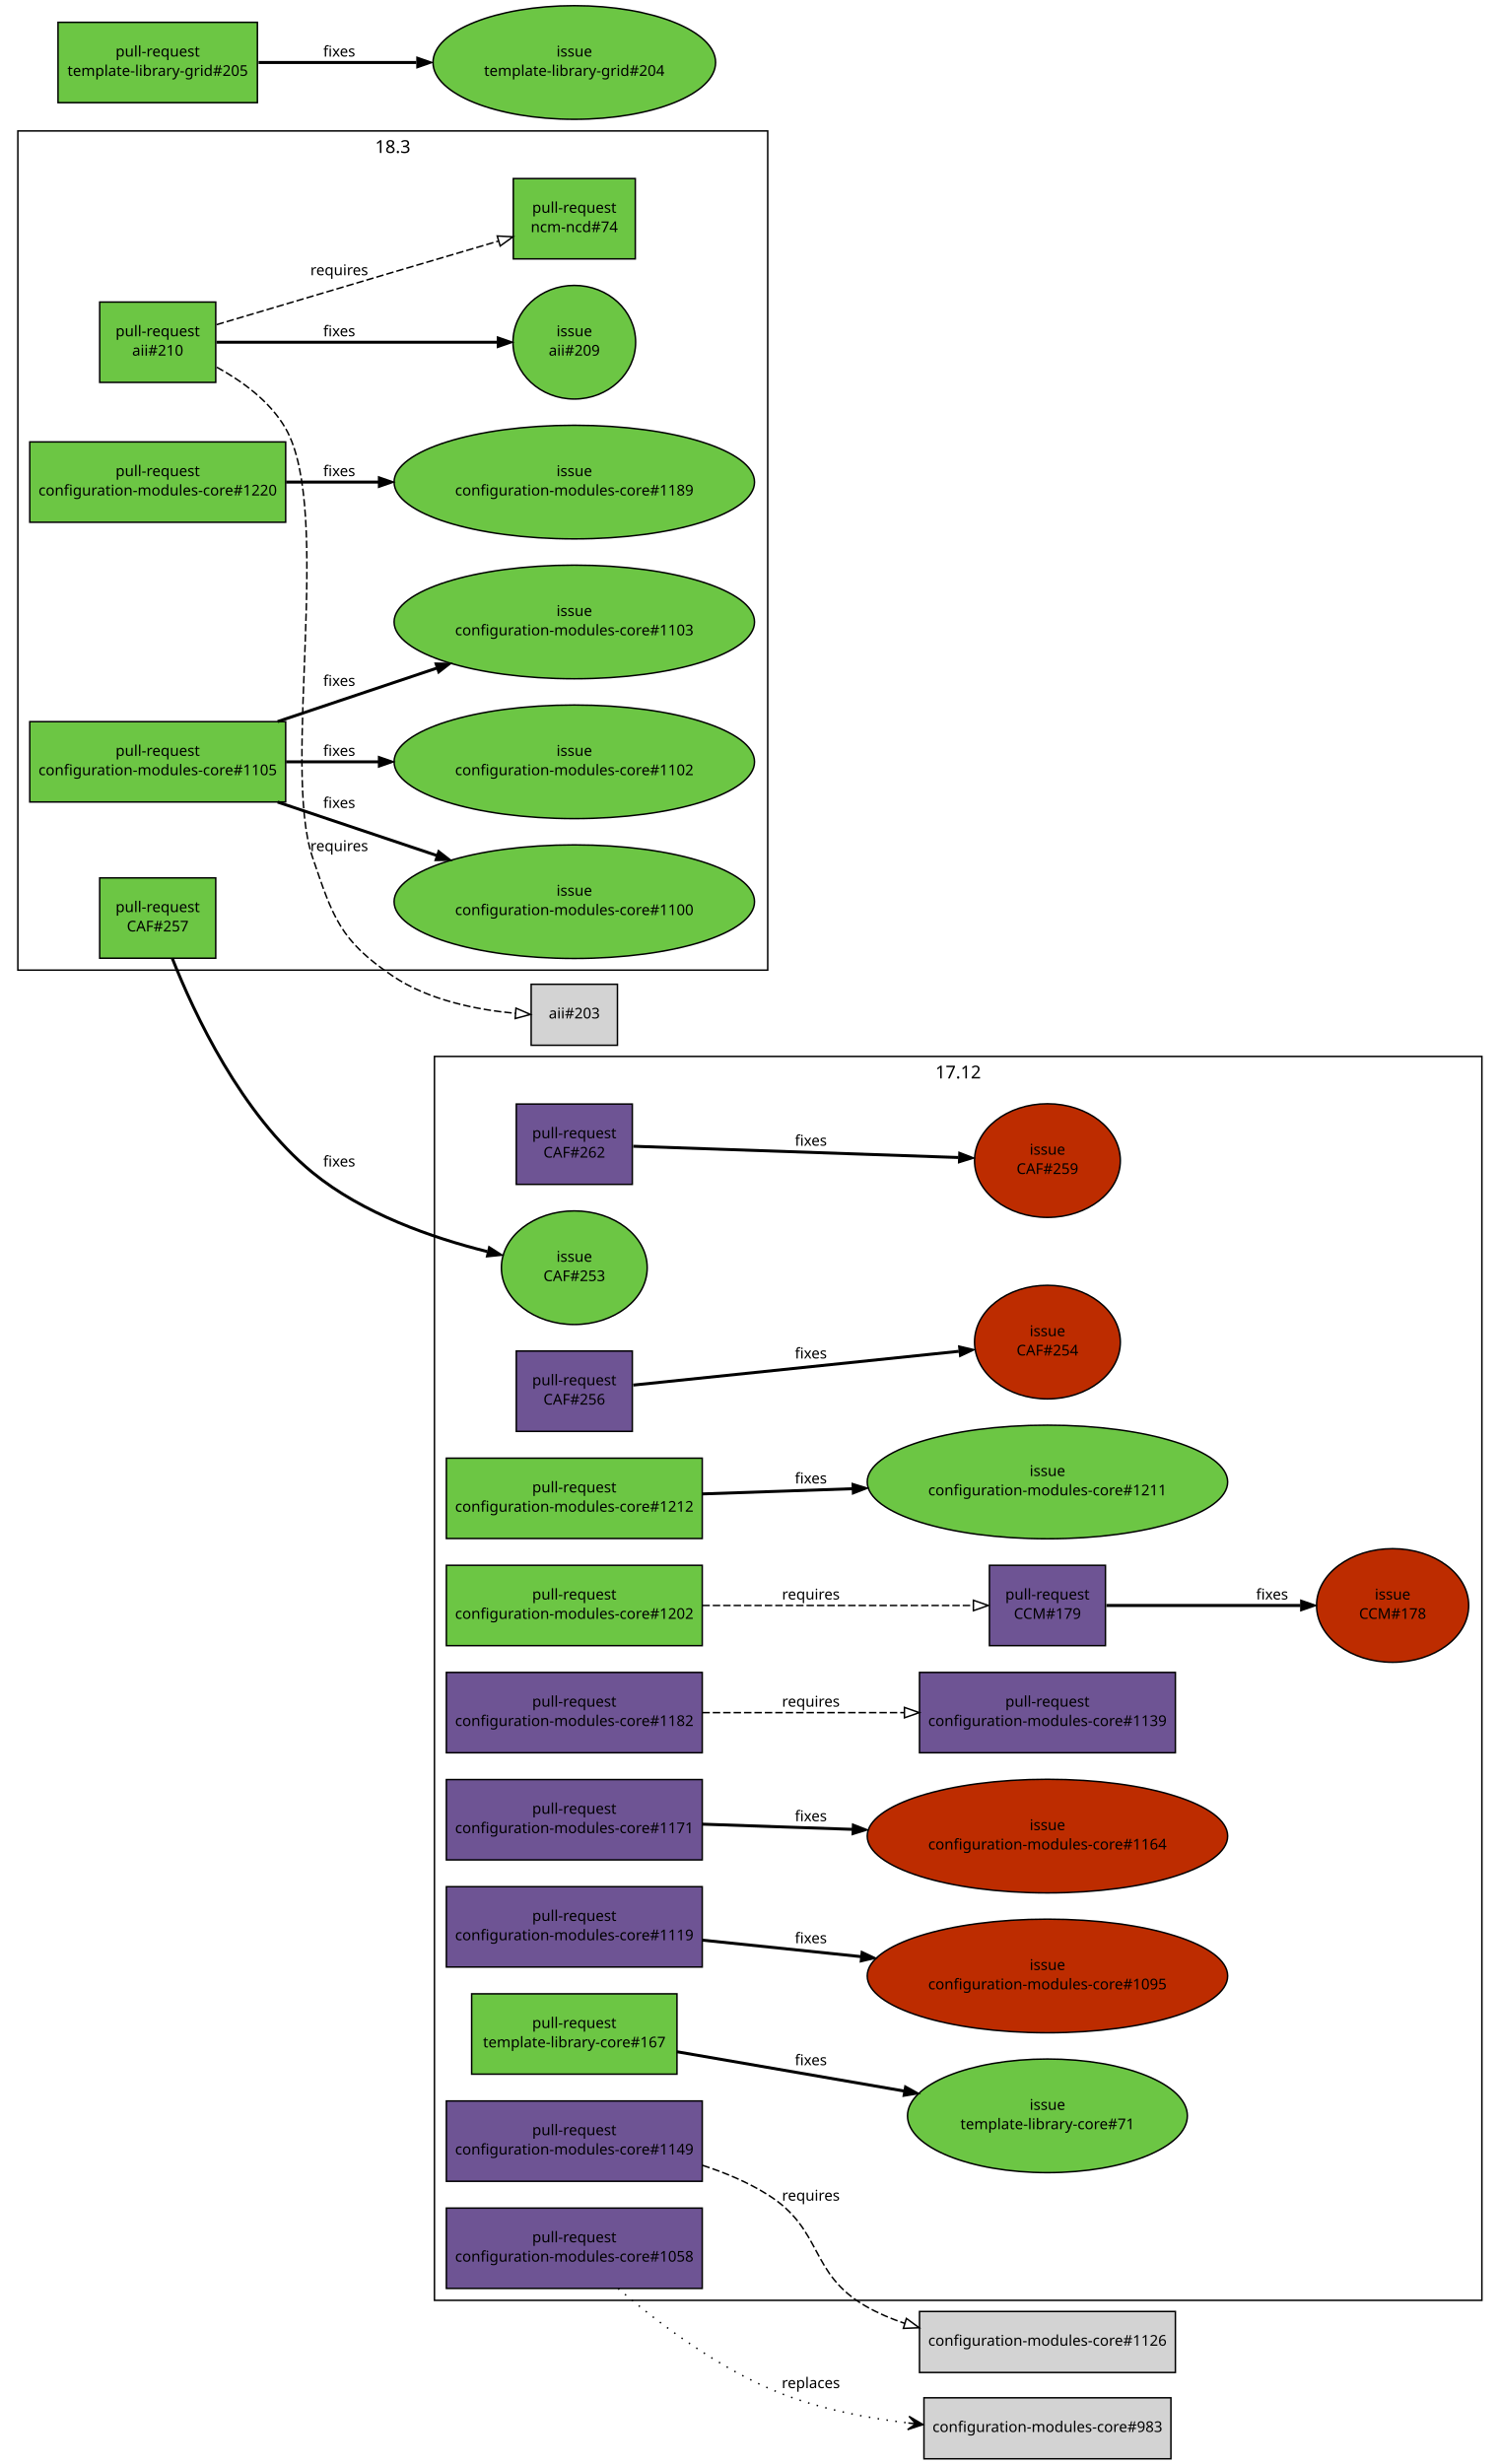
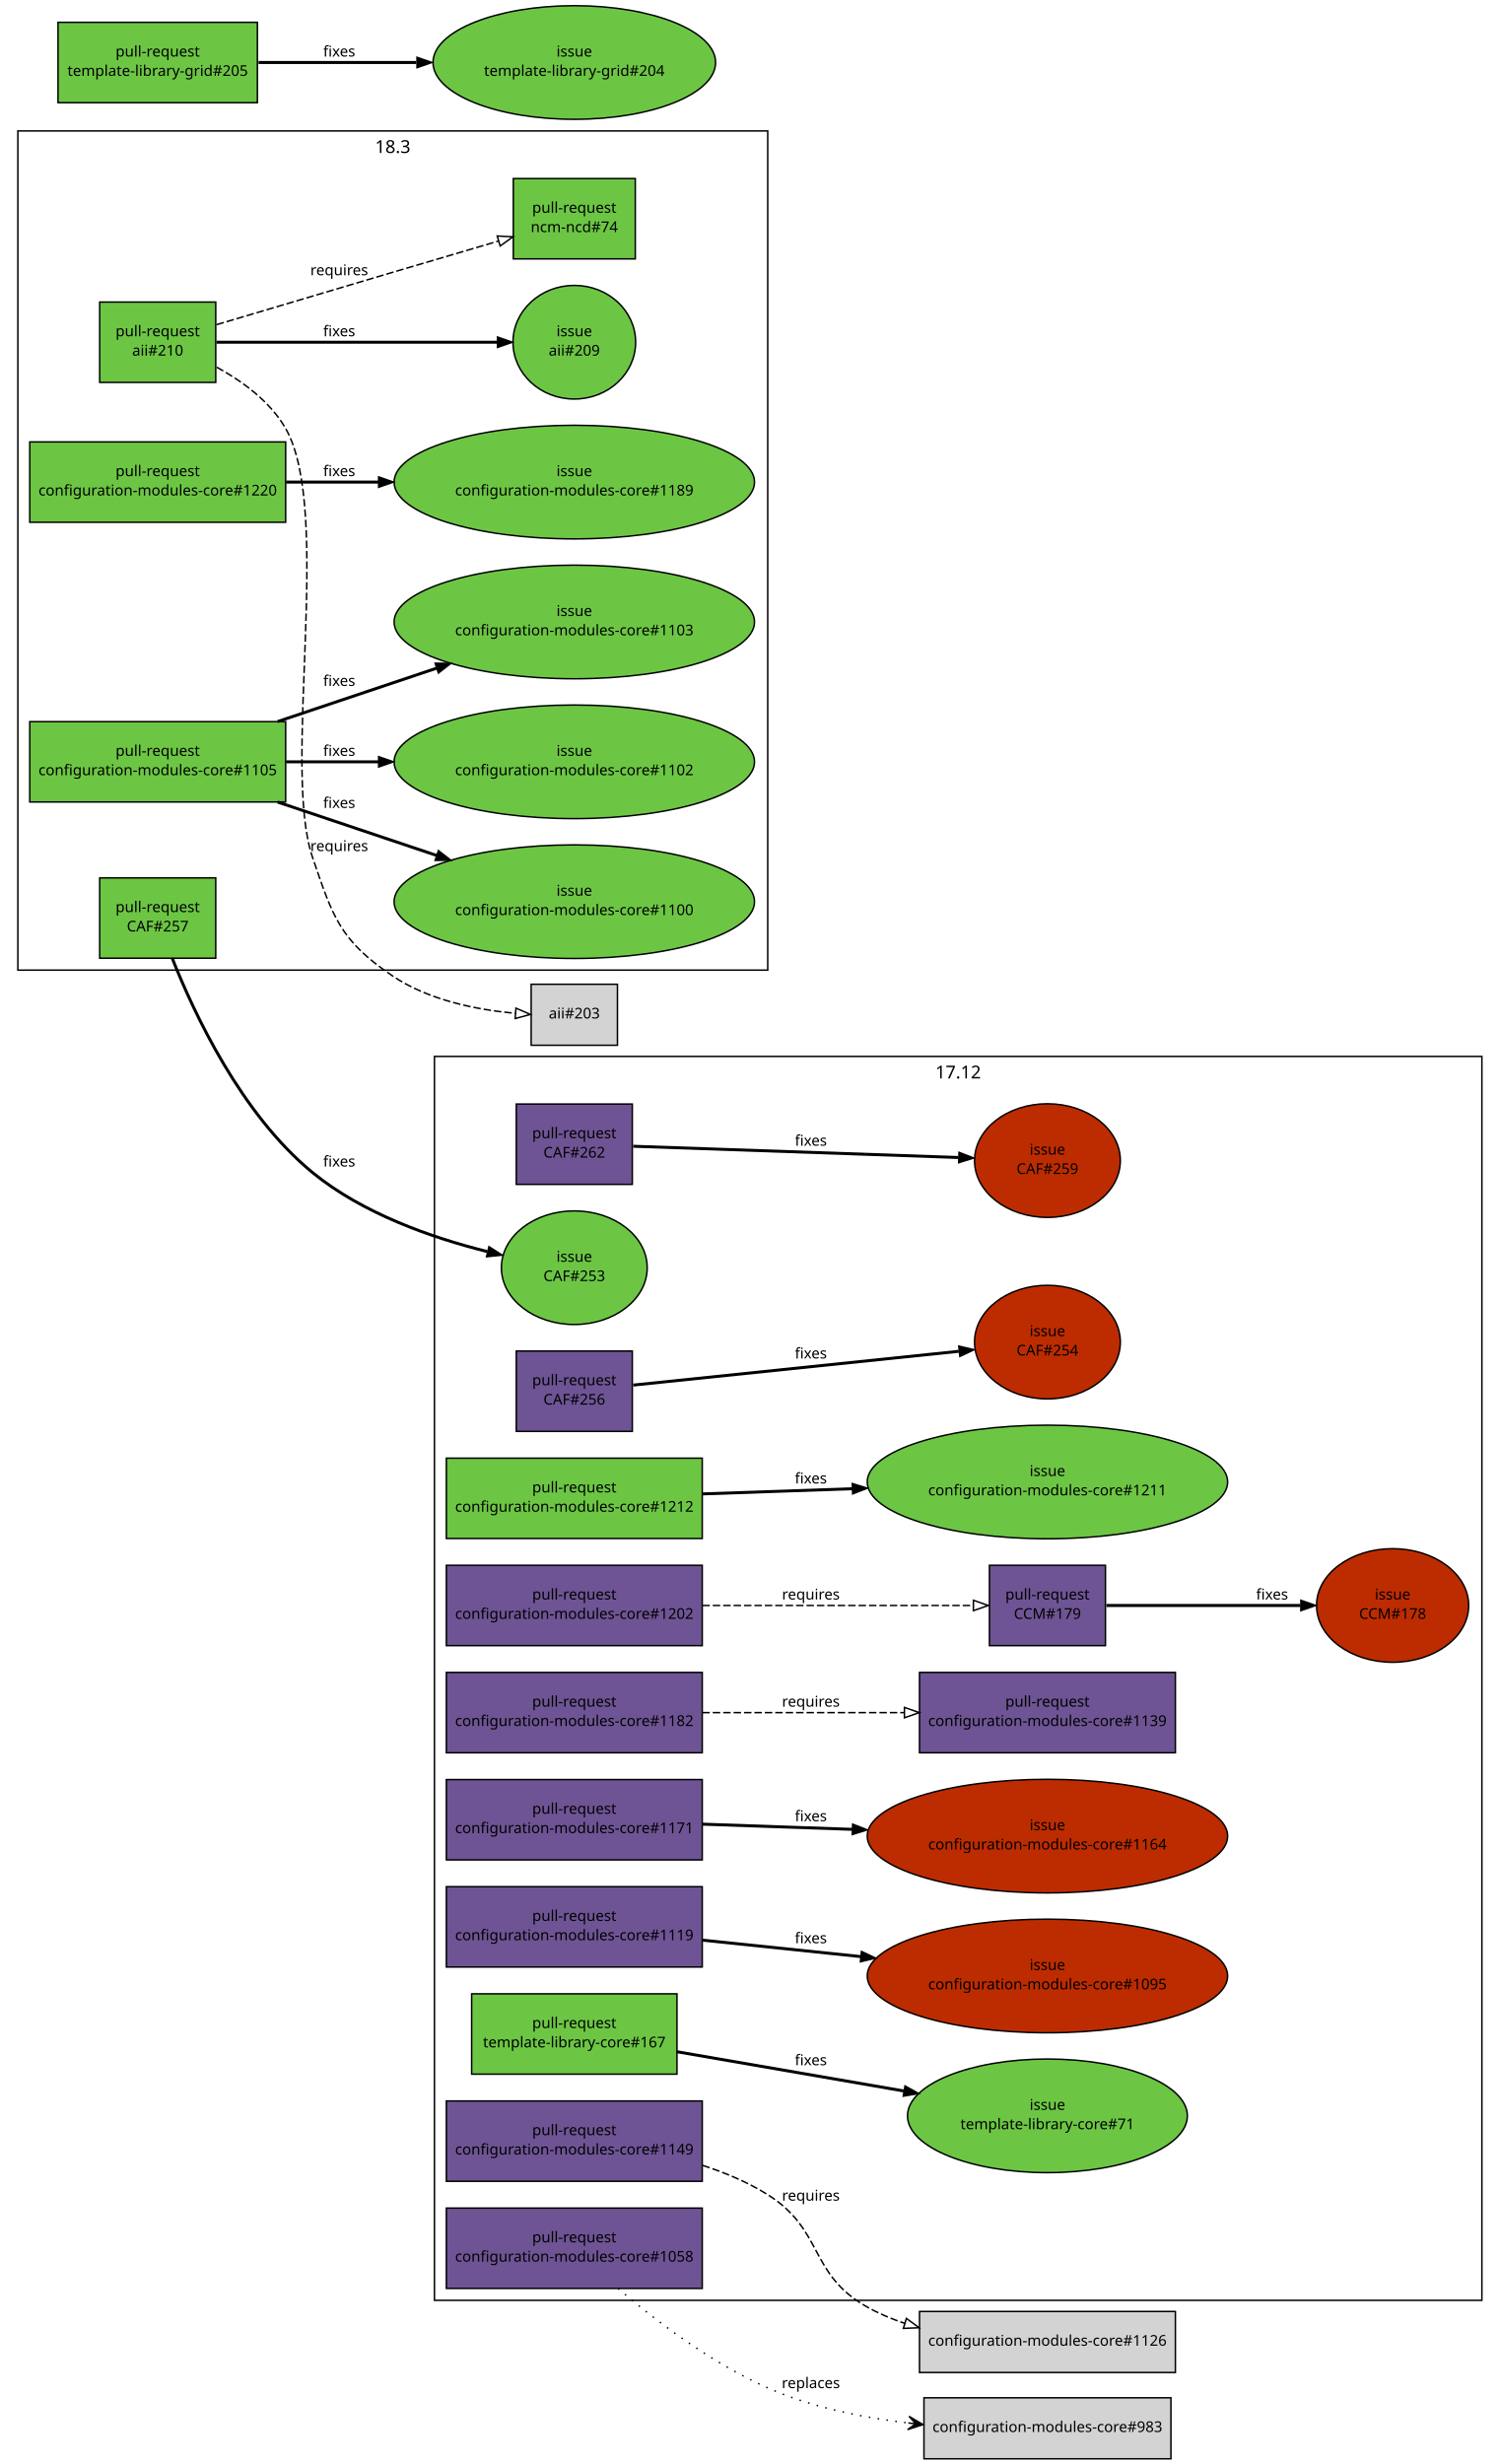
<svg xmlns="http://www.w3.org/2000/svg" xmlns:xlink="http://www.w3.org/1999/xlink" width="1008pt" height="1656pt" viewBox="0.00 0.00 1008.00 1656.00">
  <g id="graph1" class="graph" transform="scale(1 1) rotate(0) translate(4 1652)">
    <polygon fill="white" stroke="white" points="-4,5 -4,-1652 1005,-1652 1005,5 -4,5" />
    <g id="graph3" class="cluster">
      <polygon fill="none" stroke="black" points="288,-106 288,-942 992,-942 992,-106 288,-106" />
      <text text-anchor="middle" x="640" y="-927.2" font-family="Sans" font-size="12.00">17.12</text>
    </g>
    <g id="graph4" class="cluster">
      <polygon fill="none" stroke="black" points="8,-1000 8,-1564 512,-1564 512,-1000 8,-1000" />
      <text text-anchor="middle" x="260" y="-1549.2" font-family="Sans" font-size="12.00">18.3</text>
    </g>
    <g id="node1" class="node">
      <a xlink:href="https://github.com/quattor/aii/pull/210" xlink:title="Shellfe: support active config for plugins" target="_parent">
        <polygon fill="#6cc644" stroke="black" points="141,-1449 63,-1449 63,-1395 141,-1395 141,-1449" />
        <text text-anchor="middle" x="102" y="-1426" font-family="Sans" font-size="10.00">pull-request</text>
        <text text-anchor="middle" x="102" y="-1413" font-family="Sans" font-size="10.00">aii#210</text>
      </a>
    </g>
    <g id="node3" class="node">
      <a xlink:href="https://github.com/quattor/aii/issues/209" xlink:title="support ACTIVE_CONFIG" target="_parent">
        <ellipse fill="#6cc644" stroke="black" cx="382" cy="-1422" rx="41.217" ry="38.184" />
        <text text-anchor="middle" x="382" y="-1426" font-family="Sans" font-size="10.00">issue</text>
        <text text-anchor="middle" x="382" y="-1413" font-family="Sans" font-size="10.00">aii#209</text>
      </a>
    </g>
    <g id="edge2" class="edge">
      <path fill="none" stroke="black" stroke-width="2" d="M141.523,-1422C190.948,-1422 275.686,-1422 330.242,-1422" />
      <polygon fill="black" stroke="black" points="330.397,-1425.5 340.396,-1422 330.396,-1418.5 330.397,-1425.5" />
      <text text-anchor="middle" x="224" y="-1426" font-family="Sans" font-size="10.00">fixes</text>
    </g>
    <g id="node5" class="node">
      <a xlink:href="https://github.com/quattor/ncm-ncd/pull/74" xlink:title="Set the current active config as an attribute to the component" target="_parent">
        <polygon fill="#6cc644" stroke="black" points="423,-1532 341,-1532 341,-1478 423,-1478 423,-1532" />
        <text text-anchor="middle" x="382" y="-1509" font-family="Sans" font-size="10.00">pull-request</text>
        <text text-anchor="middle" x="382" y="-1496" font-family="Sans" font-size="10.00">ncm-ncd#74</text>
      </a>
    </g>
    <g id="edge4" class="edge">
      <path fill="none" stroke="black" stroke-dasharray="5,2" d="M141.602,-1433.81C173.554,-1443.33 219.664,-1457.05 260,-1469 283.319,-1475.91 309.154,-1483.54 331.023,-1489.98" />
      <polygon fill="none" stroke="black" points="330.188,-1493.39 340.769,-1492.86 332.167,-1486.67 330.188,-1493.39" />
      <text text-anchor="middle" x="224" y="-1467" font-family="Sans" font-size="10.00">requires</text>
    </g>
    <g id="node7" class="node">
      <polygon fill="lightgrey" stroke="black" points="411,-990.5 353,-990.5 353,-949.5 411,-949.5 411,-990.5" />
      <text text-anchor="middle" x="382" y="-967.5" font-family="Sans" font-size="10.00">aii#203</text>
    </g>
    <g id="edge6" class="edge">
      <path fill="none" stroke="black" stroke-dasharray="5,2" d="M141.717,-1405.2C158.991,-1395.74 177.621,-1382.13 188,-1364 219.859,-1308.35 185.337,-1136.7 206,-1076 219.823,-1035.39 224.439,-1019.99 260,-996 284.299,-979.607 317.008,-973.28 342.441,-970.958" />
      <polygon fill="none" stroke="black" points="342.784,-974.442 352.497,-970.21 342.265,-967.461 342.784,-974.442" />
      <text text-anchor="middle" x="224" y="-1080" font-family="Sans" font-size="10.00">requires</text>
    </g>
    <g id="node8" class="node">
      <a xlink:href="https://github.com/quattor/CAF/pull/262" xlink:title="FileWriter: set file status when no content was modified" target="_parent">
        <polygon fill="#6e5494" stroke="black" points="421,-910 343,-910 343,-856 421,-856 421,-910" />
        <text text-anchor="middle" x="382" y="-887" font-family="Sans" font-size="10.00">pull-request</text>
        <text text-anchor="middle" x="382" y="-874" font-family="Sans" font-size="10.00">CAF#262</text>
      </a>
    </g>
    <g id="node10" class="node">
      <a xlink:href="https://github.com/quattor/CAF/issues/259" xlink:title="Filewriter: modify permissions when content is unmodified" target="_parent">
        <ellipse fill="#bd2c00" stroke="black" cx="700" cy="-872" rx="48.998" ry="38.184" />
        <text text-anchor="middle" x="700" y="-876" font-family="Sans" font-size="10.00">issue</text>
        <text text-anchor="middle" x="700" y="-863" font-family="Sans" font-size="10.00">CAF#259</text>
      </a>
    </g>
    <g id="edge8" class="edge">
      <path fill="none" stroke="black" stroke-width="2" d="M421.632,-881.629C476.517,-879.731 576.121,-876.285 640.107,-874.072" />
      <polygon fill="black" stroke="black" points="640.576,-877.558 650.449,-873.714 640.334,-870.562 640.576,-877.558" />
      <text text-anchor="middle" x="541" y="-882" font-family="Sans" font-size="10.00">fixes</text>
    </g>
    <g id="node11" class="node">
      <a xlink:href="https://github.com/quattor/CAF/pull/257" xlink:title="Process: run process as another user" target="_parent">
        <polygon fill="#6cc644" stroke="black" points="141,-1062 63,-1062 63,-1008 141,-1008 141,-1062" />
        <text text-anchor="middle" x="102" y="-1039" font-family="Sans" font-size="10.00">pull-request</text>
        <text text-anchor="middle" x="102" y="-1026" font-family="Sans" font-size="10.00">CAF#257</text>
      </a>
    </g>
    <g id="node13" class="node">
      <a xlink:href="https://github.com/quattor/CAF/issues/253" xlink:title="CAF::Process: Include an option to execute the command as an specific user" target="_parent">
        <ellipse fill="#6cc644" stroke="black" cx="382" cy="-800" rx="48.998" ry="38.184" />
        <text text-anchor="middle" x="382" y="-804" font-family="Sans" font-size="10.00">issue</text>
        <text text-anchor="middle" x="382" y="-791" font-family="Sans" font-size="10.00">CAF#253</text>
      </a>
    </g>
    <g id="edge10" class="edge">
      <path fill="none" stroke="black" stroke-width="2" d="M111.759,-1007.97C126.57,-970.563 158.164,-903.206 206,-864 239.788,-836.307 286.594,-820.053 323.444,-810.86" />
      <polygon fill="black" stroke="black" points="324.638,-814.173 333.554,-808.45 323.015,-807.364 324.638,-814.173" />
      <text text-anchor="middle" x="224" y="-868" font-family="Sans" font-size="10.00">fixes</text>
    </g>
    <g id="node14" class="node">
      <a xlink:href="https://github.com/quattor/CAF/pull/256" xlink:title="Process: add sensitive option to prevent verbose reporting of the command" target="_parent">
        <polygon fill="#6e5494" stroke="black" points="421,-744 343,-744 343,-690 421,-690 421,-744" />
        <text text-anchor="middle" x="382" y="-721" font-family="Sans" font-size="10.00">pull-request</text>
        <text text-anchor="middle" x="382" y="-708" font-family="Sans" font-size="10.00">CAF#256</text>
      </a>
    </g>
    <g id="node16" class="node">
      <a xlink:href="https://github.com/quattor/CAF/issues/254" xlink:title="CAF::Process: Include sensitive option" target="_parent">
        <ellipse fill="#bd2c00" stroke="black" cx="700" cy="-750" rx="48.998" ry="38.184" />
        <text text-anchor="middle" x="700" y="-754" font-family="Sans" font-size="10.00">issue</text>
        <text text-anchor="middle" x="700" y="-741" font-family="Sans" font-size="10.00">CAF#254</text>
      </a>
    </g>
    <g id="edge12" class="edge">
      <path fill="none" stroke="black" stroke-width="2" d="M421.632,-721.113C476.596,-726.817 576.407,-737.174 640.383,-743.813" />
      <polygon fill="black" stroke="black" points="640.413,-747.335 650.721,-744.886 641.135,-740.373 640.413,-747.335" />
      <text text-anchor="middle" x="541" y="-739" font-family="Sans" font-size="10.00">fixes</text>
    </g>
    <g id="node17" class="node">
      <a xlink:href="https://github.com/quattor/CCM/pull/179" xlink:title="TextRender: support unescape keys" target="_parent">
        <polygon fill="#6e5494" stroke="black" points="739,-600 661,-600 661,-546 739,-546 739,-600" />
        <text text-anchor="middle" x="700" y="-577" font-family="Sans" font-size="10.00">pull-request</text>
        <text text-anchor="middle" x="700" y="-564" font-family="Sans" font-size="10.00">CCM#179</text>
      </a>
    </g>
    <g id="node19" class="node">
      <a xlink:href="https://github.com/quattor/CCM/issues/178" xlink:title="TextRender or getTree should support a way to unescape keys" target="_parent">
        <ellipse fill="#bd2c00" stroke="black" cx="932" cy="-573" rx="51.118" ry="38.184" />
        <text text-anchor="middle" x="932" y="-577" font-family="Sans" font-size="10.00">issue</text>
        <text text-anchor="middle" x="932" y="-564" font-family="Sans" font-size="10.00">CCM#178</text>
      </a>
    </g>
    <g id="edge14" class="edge">
      <path fill="none" stroke="black" stroke-width="2" d="M739.619,-573C775.411,-573 828.668,-573 870.079,-573" />
      <polygon fill="black" stroke="black" points="870.334,-576.5 880.334,-573 870.334,-569.5 870.334,-576.5" />
      <text text-anchor="middle" x="851" y="-577" font-family="Sans" font-size="10.00">fixes</text>
    </g>
    <g id="node20" class="node">
      <a xlink:href="https://github.com/quattor/configuration-modules-core/pull/1220" xlink:title="ncm-cups: Stop daemon if server not enabled" target="_parent">
        <polygon fill="#6cc644" stroke="black" points="188,-1355 16,-1355 16,-1301 188,-1301 188,-1355" />
        <text text-anchor="middle" x="102" y="-1332" font-family="Sans" font-size="10.00">pull-request</text>
        <text text-anchor="middle" x="102" y="-1319" font-family="Sans" font-size="10.00">configuration-modules-core#1220</text>
      </a>
    </g>
    <g id="node22" class="node">
      <a xlink:href="https://github.com/quattor/configuration-modules-core/issues/1189" xlink:title="ncm-cups: Nodetype of client should stop running cups daemon" target="_parent">
        <ellipse fill="#6cc644" stroke="black" cx="382" cy="-1328" rx="121.122" ry="38.184" />
        <text text-anchor="middle" x="382" y="-1332" font-family="Sans" font-size="10.00">issue</text>
        <text text-anchor="middle" x="382" y="-1319" font-family="Sans" font-size="10.00">configuration-modules-core#1189</text>
      </a>
    </g>
    <g id="edge16" class="edge">
      <path fill="none" stroke="black" stroke-width="2" d="M188.294,-1328C207.992,-1328 229.361,-1328 250.473,-1328" />
      <polygon fill="black" stroke="black" points="250.476,-1331.5 260.476,-1328 250.476,-1324.5 250.476,-1331.5" />
      <text text-anchor="middle" x="224" y="-1332" font-family="Sans" font-size="10.00">fixes</text>
    </g>
    <g id="node23" class="node">
      <a xlink:href="https://github.com/quattor/configuration-modules-core/pull/1212" xlink:title="ncm-systemd: add support for AmbientCapabilities and CapabilityBoundingSet" target="_parent">
        <polygon fill="#6cc644" stroke="black" points="468,-672 296,-672 296,-618 468,-618 468,-672" />
        <text text-anchor="middle" x="382" y="-649" font-family="Sans" font-size="10.00">pull-request</text>
        <text text-anchor="middle" x="382" y="-636" font-family="Sans" font-size="10.00">configuration-modules-core#1212</text>
      </a>
    </g>
    <g id="node25" class="node">
      <a xlink:href="https://github.com/quattor/configuration-modules-core/issues/1211" xlink:title="ncm-systemd 17.7: AmbientCapabilities service attribute not supported" target="_parent">
        <ellipse fill="#6cc644" stroke="black" cx="700" cy="-656" rx="121.122" ry="38.184" />
        <text text-anchor="middle" x="700" y="-660" font-family="Sans" font-size="10.00">issue</text>
        <text text-anchor="middle" x="700" y="-647" font-family="Sans" font-size="10.00">configuration-modules-core#1211</text>
      </a>
    </g>
    <g id="edge18" class="edge">
      <path fill="none" stroke="black" stroke-width="2" d="M468.055,-647.977C499.111,-649.051 534.906,-650.289 568.938,-651.466" />
      <polygon fill="black" stroke="black" points="568.843,-654.965 578.958,-651.813 569.085,-647.969 568.843,-654.965" />
      <text text-anchor="middle" x="541" y="-655" font-family="Sans" font-size="10.00">fixes</text>
    </g>
    <g id="node26" class="node">
      <a xlink:href="https://github.com/quattor/configuration-modules-core/pull/1202" xlink:title="ncm-metaconfig: support new key conversion options from CCM::TextRender" target="_parent">
-         <polygon fill="#6cc644" stroke="black" points="468,-600 296,-600 296,-546 468,-546 468,-600" />
+         <polygon fill="#6e5494" stroke="black" points="468,-600 296,-600 296,-546 468,-546 468,-600" />
        <text text-anchor="middle" x="382" y="-577" font-family="Sans" font-size="10.00">pull-request</text>
        <text text-anchor="middle" x="382" y="-564" font-family="Sans" font-size="10.00">configuration-modules-core#1202</text>
      </a>
    </g>
    <g id="edge20" class="edge">
      <path fill="none" stroke="black" stroke-dasharray="5,2" d="M468.055,-573C526.32,-573 601.268,-573 649.956,-573" />
      <polygon fill="none" stroke="black" points="650.233,-576.5 660.233,-573 650.233,-569.5 650.233,-576.5" />
      <text text-anchor="middle" x="541" y="-577" font-family="Sans" font-size="10.00">requires</text>
    </g>
    <g id="node28" class="node">
      <a xlink:href="https://github.com/quattor/configuration-modules-core/pull/1182" xlink:title="ncm-opennebula: Include 5.4.x configuration" target="_parent">
        <polygon fill="#6e5494" stroke="black" points="468,-528 296,-528 296,-474 468,-474 468,-528" />
        <text text-anchor="middle" x="382" y="-505" font-family="Sans" font-size="10.00">pull-request</text>
        <text text-anchor="middle" x="382" y="-492" font-family="Sans" font-size="10.00">configuration-modules-core#1182</text>
      </a>
    </g>
    <g id="node30" class="node">
      <a xlink:href="https://github.com/quattor/configuration-modules-core/pull/1139" xlink:title="ncm-opennebula: include hugepages options" target="_parent">
        <polygon fill="#6e5494" stroke="black" points="786,-528 614,-528 614,-474 786,-474 786,-528" />
        <text text-anchor="middle" x="700" y="-505" font-family="Sans" font-size="10.00">pull-request</text>
        <text text-anchor="middle" x="700" y="-492" font-family="Sans" font-size="10.00">configuration-modules-core#1139</text>
      </a>
    </g>
    <g id="edge22" class="edge">
      <path fill="none" stroke="black" stroke-dasharray="5,2" d="M468.055,-501C509.946,-501 560.462,-501 603.641,-501" />
      <polygon fill="none" stroke="black" points="603.876,-504.5 613.876,-501 603.876,-497.5 603.876,-504.5" />
      <text text-anchor="middle" x="541" y="-505" font-family="Sans" font-size="10.00">requires</text>
    </g>
    <g id="node31" class="node">
      <a xlink:href="https://github.com/quattor/configuration-modules-core/pull/1171" xlink:title="ncm-cups enhancements and cleanups" target="_parent">
        <polygon fill="#6e5494" stroke="black" points="468,-456 296,-456 296,-402 468,-402 468,-456" />
        <text text-anchor="middle" x="382" y="-433" font-family="Sans" font-size="10.00">pull-request</text>
        <text text-anchor="middle" x="382" y="-420" font-family="Sans" font-size="10.00">configuration-modules-core#1171</text>
      </a>
    </g>
    <g id="node33" class="node">
      <a xlink:href="https://github.com/quattor/configuration-modules-core/issues/1164" xlink:title="ncm-cups 17.7.0: configuration of ServerAlias + miscellanous enhancements" target="_parent">
        <ellipse fill="#bd2c00" stroke="black" cx="700" cy="-418" rx="121.122" ry="38.184" />
        <text text-anchor="middle" x="700" y="-422" font-family="Sans" font-size="10.00">issue</text>
        <text text-anchor="middle" x="700" y="-409" font-family="Sans" font-size="10.00">configuration-modules-core#1164</text>
      </a>
    </g>
    <g id="edge24" class="edge">
      <path fill="none" stroke="black" stroke-width="2" d="M468.055,-426.023C499.111,-424.949 534.906,-423.711 568.938,-422.534" />
      <polygon fill="black" stroke="black" points="569.085,-426.031 578.958,-422.187 568.843,-419.035 569.085,-426.031" />
      <text text-anchor="middle" x="541" y="-428" font-family="Sans" font-size="10.00">fixes</text>
    </g>
    <g id="node34" class="node">
      <a xlink:href="https://github.com/quattor/configuration-modules-core/pull/1149" xlink:title="ncm-metaconfig: rsyslog: rainer script configuration" target="_parent">
        <polygon fill="#6e5494" stroke="black" points="468,-240 296,-240 296,-186 468,-186 468,-240" />
        <text text-anchor="middle" x="382" y="-217" font-family="Sans" font-size="10.00">pull-request</text>
        <text text-anchor="middle" x="382" y="-204" font-family="Sans" font-size="10.00">configuration-modules-core#1149</text>
      </a>
    </g>
    <g id="node36" class="node">
      <polygon fill="lightgrey" stroke="black" points="786,-98.5 614,-98.5 614,-57.5 786,-57.5 786,-98.5" />
      <text text-anchor="middle" x="700" y="-75.5" font-family="Sans" font-size="10.00">configuration-modules-core#1126</text>
    </g>
    <g id="edge26" class="edge">
      <path fill="none" stroke="black" stroke-dasharray="5,2" d="M468.204,-196.728C483.462,-191.766 498.703,-185.33 512,-177 549.628,-153.427 539.504,-124.128 578,-102 586.126,-97.329 595.004,-93.552 604.147,-90.501" />
      <polygon fill="none" stroke="black" points="605.203,-93.838 613.75,-87.576 603.164,-87.142 605.203,-93.838" />
      <text text-anchor="middle" x="541" y="-173" font-family="Sans" font-size="10.00">requires</text>
    </g>
    <g id="node37" class="node">
      <a xlink:href="https://github.com/quattor/configuration-modules-core/pull/1119" xlink:title="ncm-systemd: cleanup, restarting modified unitfiles and initial handling of unconfigured units" target="_parent">
        <polygon fill="#6e5494" stroke="black" points="468,-384 296,-384 296,-330 468,-330 468,-384" />
        <text text-anchor="middle" x="382" y="-361" font-family="Sans" font-size="10.00">pull-request</text>
        <text text-anchor="middle" x="382" y="-348" font-family="Sans" font-size="10.00">configuration-modules-core#1119</text>
      </a>
    </g>
    <g id="node39" class="node">
      <a xlink:href="https://github.com/quattor/configuration-modules-core/issues/1095" xlink:title="ncm-systemd: Manual intervention required in order for drop-in unit files to have any affect" target="_parent">
        <ellipse fill="#bd2c00" stroke="black" cx="700" cy="-324" rx="121.122" ry="38.184" />
        <text text-anchor="middle" x="700" y="-328" font-family="Sans" font-size="10.00">issue</text>
        <text text-anchor="middle" x="700" y="-315" font-family="Sans" font-size="10.00">configuration-modules-core#1095</text>
      </a>
    </g>
    <g id="edge28" class="edge">
      <path fill="none" stroke="black" stroke-width="2" d="M468.055,-348.07C500.841,-344.667 538.91,-340.717 574.61,-337.012" />
      <polygon fill="black" stroke="black" points="575.024,-340.488 584.61,-335.974 574.302,-333.525 575.024,-340.488" />
      <text text-anchor="middle" x="541" y="-346" font-family="Sans" font-size="10.00">fixes</text>
    </g>
    <g id="node40" class="node">
      <a xlink:href="https://github.com/quattor/configuration-modules-core/pull/1105" xlink:title="ncm-authconfig: fix krb5_realm, user_object_class and newline between ldap_krb5_canonicalize and ldap_krb5_realm" target="_parent">
        <polygon fill="#6cc644" stroke="black" points="188,-1167 16,-1167 16,-1113 188,-1113 188,-1167" />
        <text text-anchor="middle" x="102" y="-1144" font-family="Sans" font-size="10.00">pull-request</text>
        <text text-anchor="middle" x="102" y="-1131" font-family="Sans" font-size="10.00">configuration-modules-core#1105</text>
      </a>
    </g>
    <g id="node42" class="node">
      <a xlink:href="https://github.com/quattor/configuration-modules-core/issues/1100" xlink:title="ncm-authconfig : no newline after krb5_canonicalize option" target="_parent">
        <ellipse fill="#6cc644" stroke="black" cx="382" cy="-1046" rx="121.122" ry="38.184" />
        <text text-anchor="middle" x="382" y="-1050" font-family="Sans" font-size="10.00">issue</text>
        <text text-anchor="middle" x="382" y="-1037" font-family="Sans" font-size="10.00">configuration-modules-core#1100</text>
      </a>
    </g>
    <g id="edge30" class="edge">
      <path fill="none" stroke="black" stroke-width="2" d="M182.612,-1112.94C215.986,-1101.73 254.888,-1088.67 289.423,-1077.08" />
      <polygon fill="black" stroke="black" points="290.674,-1080.35 299.04,-1073.85 288.446,-1073.72 290.674,-1080.35" />
      <text text-anchor="middle" x="224" y="-1109" font-family="Sans" font-size="10.00">fixes</text>
    </g>
    <g id="node44" class="node">
      <a xlink:href="https://github.com/quattor/configuration-modules-core/issues/1102" xlink:title="ncm-authconfig: There is no " target="_parent">
        <ellipse fill="#6cc644" stroke="black" cx="382" cy="-1140" rx="121.122" ry="38.184" />
        <text text-anchor="middle" x="382" y="-1144" font-family="Sans" font-size="10.00">issue</text>
        <text text-anchor="middle" x="382" y="-1131" font-family="Sans" font-size="10.00">configuration-modules-core#1102</text>
      </a>
    </g>
    <g id="edge32" class="edge">
      <path fill="none" stroke="black" stroke-width="2" d="M188.294,-1140C207.992,-1140 229.361,-1140 250.473,-1140" />
      <polygon fill="black" stroke="black" points="250.476,-1143.5 260.476,-1140 250.476,-1136.5 250.476,-1143.5" />
      <text text-anchor="middle" x="224" y="-1144" font-family="Sans" font-size="10.00">fixes</text>
    </g>
    <g id="node46" class="node">
      <a xlink:href="https://github.com/quattor/configuration-modules-core/issues/1103" xlink:title="ncm-authconfig: krb5_realm = ARRAY(0x39a5830)" target="_parent">
        <ellipse fill="#6cc644" stroke="black" cx="382" cy="-1234" rx="121.122" ry="38.184" />
        <text text-anchor="middle" x="382" y="-1238" font-family="Sans" font-size="10.00">issue</text>
        <text text-anchor="middle" x="382" y="-1225" font-family="Sans" font-size="10.00">configuration-modules-core#1103</text>
      </a>
    </g>
    <g id="edge34" class="edge">
      <path fill="none" stroke="black" stroke-width="2" d="M182.612,-1167.06C215.986,-1178.27 254.888,-1191.33 289.423,-1202.92" />
      <polygon fill="black" stroke="black" points="288.446,-1206.28 299.04,-1206.15 290.674,-1199.65 288.446,-1206.28" />
      <text text-anchor="middle" x="224" y="-1191" font-family="Sans" font-size="10.00">fixes</text>
    </g>
    <g id="node47" class="node">
      <a xlink:href="https://github.com/quattor/configuration-modules-core/pull/1058" xlink:title="ncm-ssh: disable insecure ssh ciphersuites and macs" target="_parent">
        <polygon fill="#6e5494" stroke="black" points="468,-168 296,-168 296,-114 468,-114 468,-168" />
        <text text-anchor="middle" x="382" y="-145" font-family="Sans" font-size="10.00">pull-request</text>
        <text text-anchor="middle" x="382" y="-132" font-family="Sans" font-size="10.00">configuration-modules-core#1058</text>
      </a>
    </g>
    <g id="node49" class="node">
      <polygon fill="lightgrey" stroke="black" points="783,-40.5 617,-40.5 617,0.5 783,0.5 783,-40.5" />
      <text text-anchor="middle" x="700" y="-17.5" font-family="Sans" font-size="10.00">configuration-modules-core#983</text>
    </g>
    <g id="edge36" class="edge">
      <path fill="none" stroke="black" stroke-dasharray="1,5" d="M411.46,-113.912C438.205,-90.993 479.811,-59.345 522,-43 548.395,-32.774 578.472,-26.909 606.293,-23.598" />
      <polygon fill="black" stroke="black" points="616.43,-22.491 606.978,-28.05 611.46,-23.034 606.489,-23.577 606.489,-23.577 606.489,-23.577 611.46,-23.034 606,-19.104 616.43,-22.491 616.43,-22.491" />
      <text text-anchor="middle" x="541" y="-47" font-family="Sans" font-size="10.00">replaces</text>
    </g>
    <g id="node50" class="node">
      <a xlink:href="https://github.com/quattor/template-library-core/pull/167" xlink:title="schema: Add support for aquilon clusters" target="_parent">
        <polygon fill="#6cc644" stroke="black" points="451,-312 313,-312 313,-258 451,-258 451,-312" />
        <text text-anchor="middle" x="382" y="-289" font-family="Sans" font-size="10.00">pull-request</text>
        <text text-anchor="middle" x="382" y="-276" font-family="Sans" font-size="10.00">template-library-core#167</text>
      </a>
    </g>
    <g id="node52" class="node">
      <a xlink:href="https://github.com/quattor/template-library-core/issues/71" xlink:title="Schema for aquilon cluster archetypes needed" target="_parent">
        <ellipse fill="#6cc644" stroke="black" cx="700" cy="-230" rx="94.045" ry="38.184" />
        <text text-anchor="middle" x="700" y="-234" font-family="Sans" font-size="10.00">issue</text>
        <text text-anchor="middle" x="700" y="-221" font-family="Sans" font-size="10.00">template-library-core#71</text>
      </a>
    </g>
    <g id="edge38" class="edge">
      <path fill="none" stroke="black" stroke-width="2" d="M451.001,-273.066C495.605,-265.351 554.298,-255.2 603.496,-246.691" />
      <polygon fill="black" stroke="black" points="604.265,-250.11 613.522,-244.957 603.072,-243.212 604.265,-250.11" />
      <text text-anchor="middle" x="541" y="-264" font-family="Sans" font-size="10.00">fixes</text>
    </g>
    <g id="node53" class="node">
      <a xlink:href="https://github.com/quattor/template-library-grid/pull/205" xlink:title="repository/config/htcondor: Cleanup and make use of repository name" target="_parent">
        <polygon fill="#6cc644" stroke="black" points="169,-1637 35,-1637 35,-1583 169,-1583 169,-1637" />
        <text text-anchor="middle" x="102" y="-1614" font-family="Sans" font-size="10.00">pull-request</text>
        <text text-anchor="middle" x="102" y="-1601" font-family="Sans" font-size="10.00">template-library-grid#205</text>
      </a>
    </g>
    <g id="node55" class="node">
      <a xlink:href="https://github.com/quattor/template-library-grid/issues/204" xlink:title="htcondor repo" target="_parent">
        <ellipse fill="#6cc644" stroke="black" cx="382" cy="-1610" rx="94.96" ry="38.184" />
        <text text-anchor="middle" x="382" y="-1614" font-family="Sans" font-size="10.00">issue</text>
        <text text-anchor="middle" x="382" y="-1601" font-family="Sans" font-size="10.00">template-library-grid#204</text>
      </a>
    </g>
    <g id="edge40" class="edge">
      <path fill="none" stroke="black" stroke-width="2" d="M169.78,-1610C201.599,-1610 240.271,-1610 275.842,-1610" />
      <polygon fill="black" stroke="black" points="276.276,-1613.5 286.276,-1610 276.276,-1606.5 276.276,-1613.5" />
      <text text-anchor="middle" x="224" y="-1614" font-family="Sans" font-size="10.00">fixes</text>
    </g>
  </g>
</svg>
